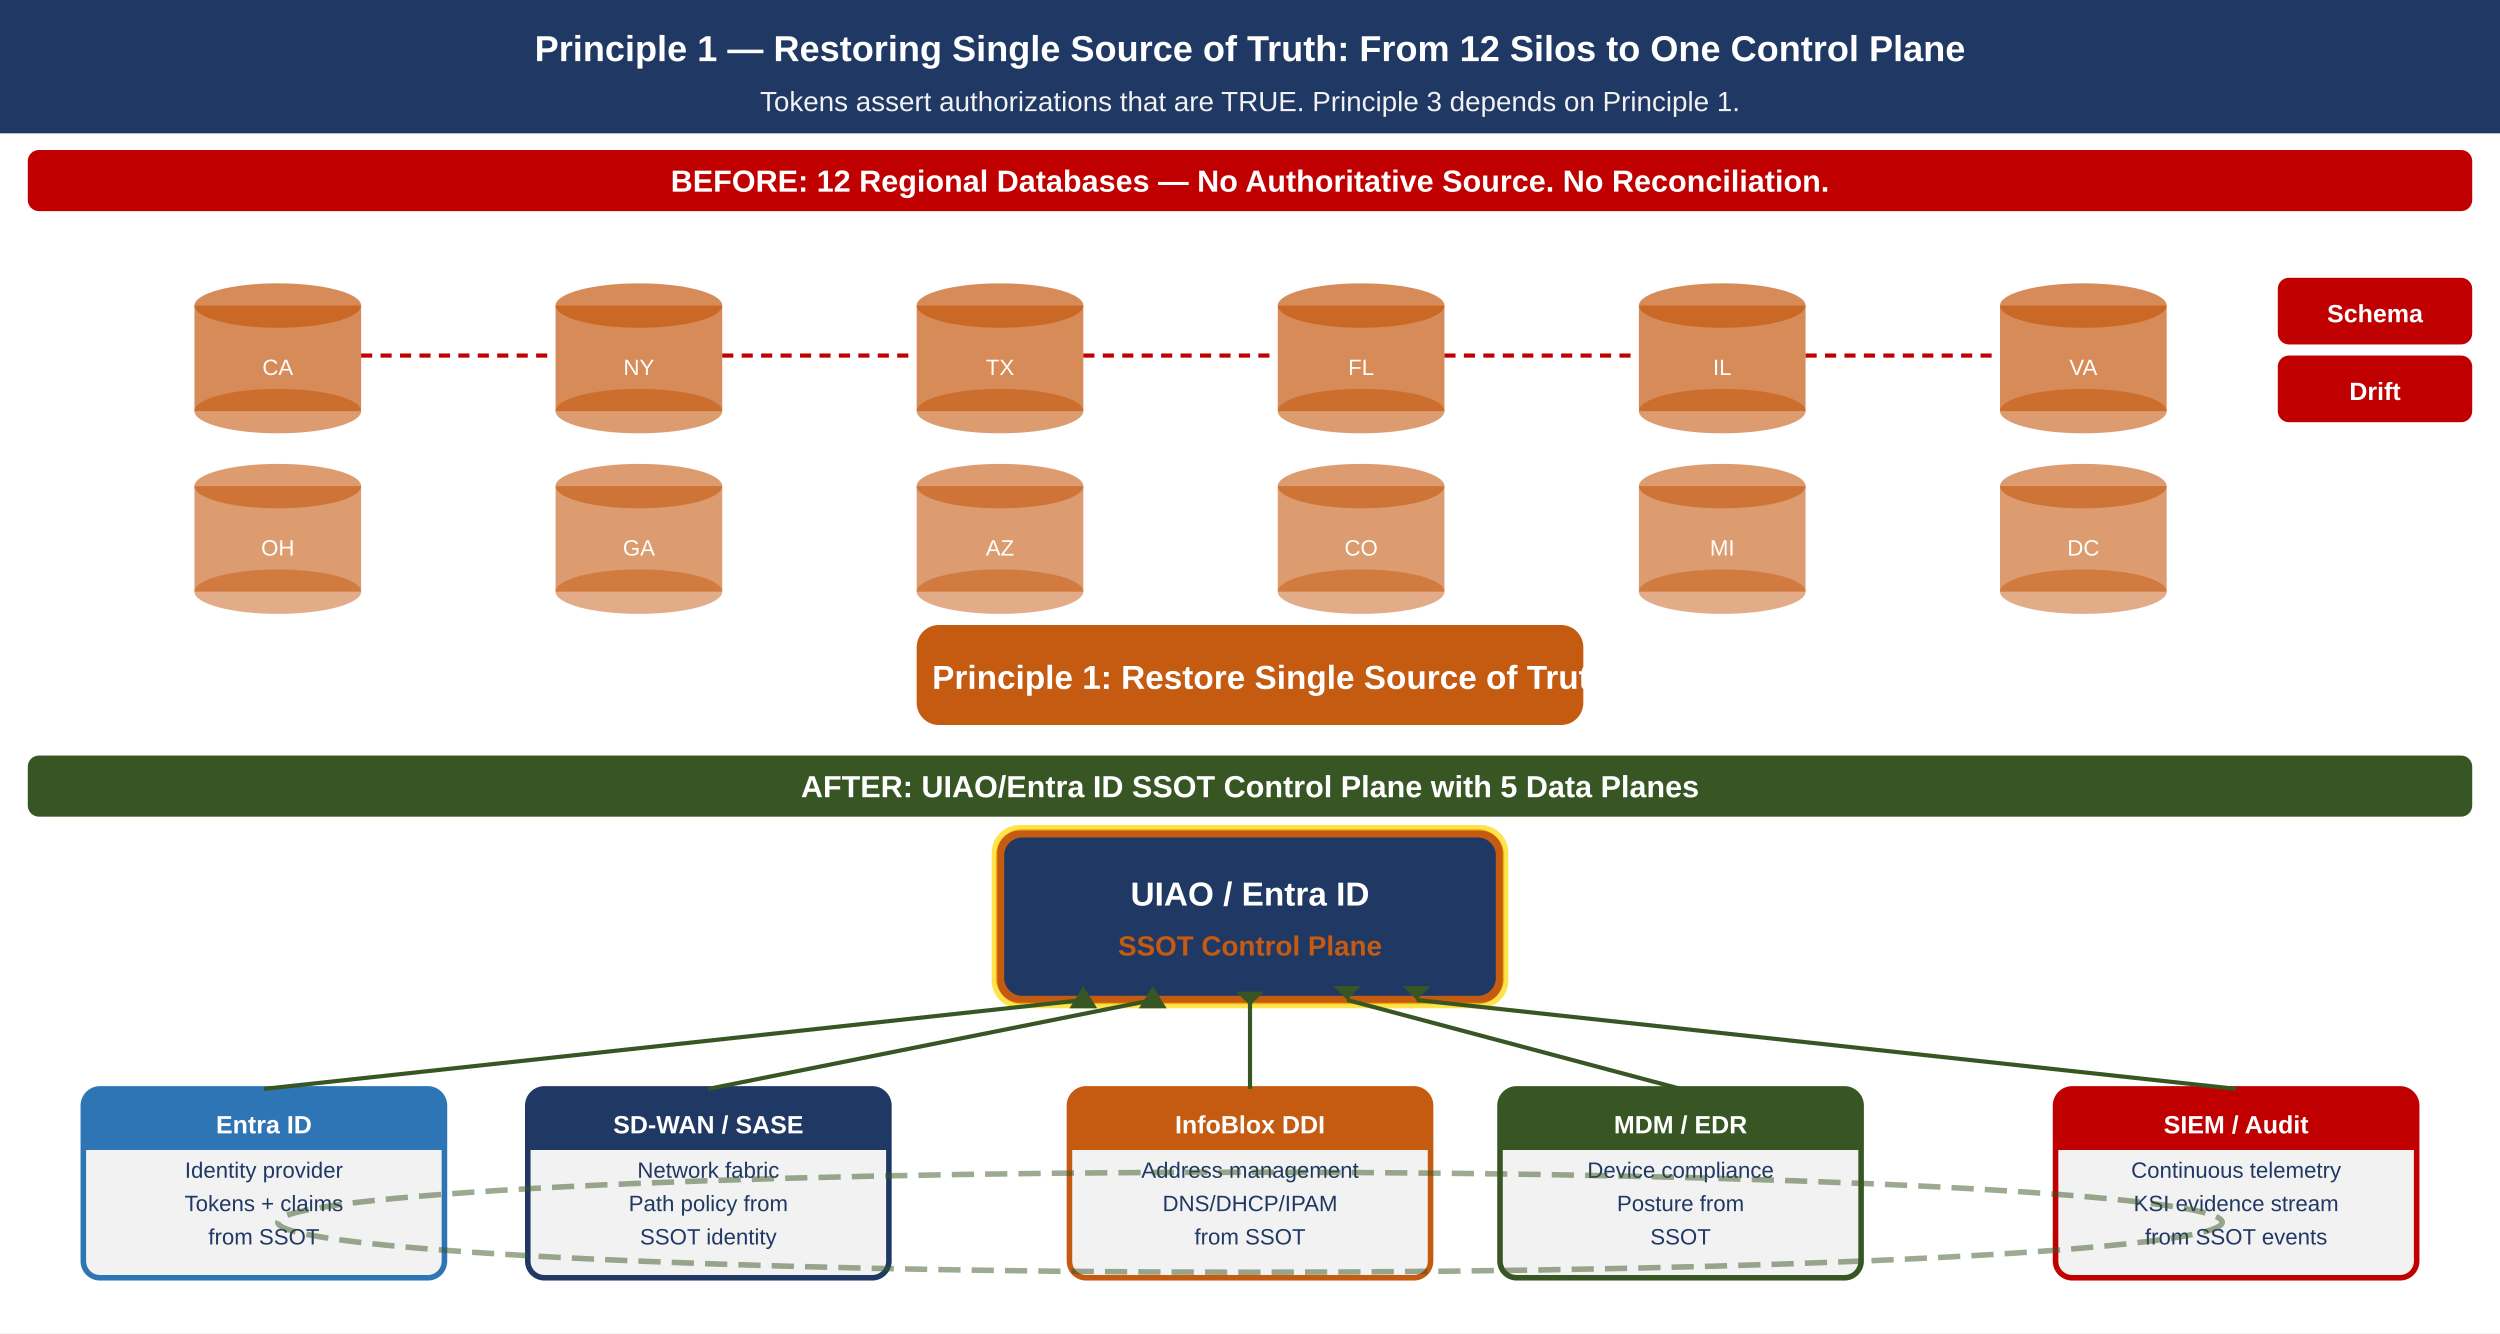
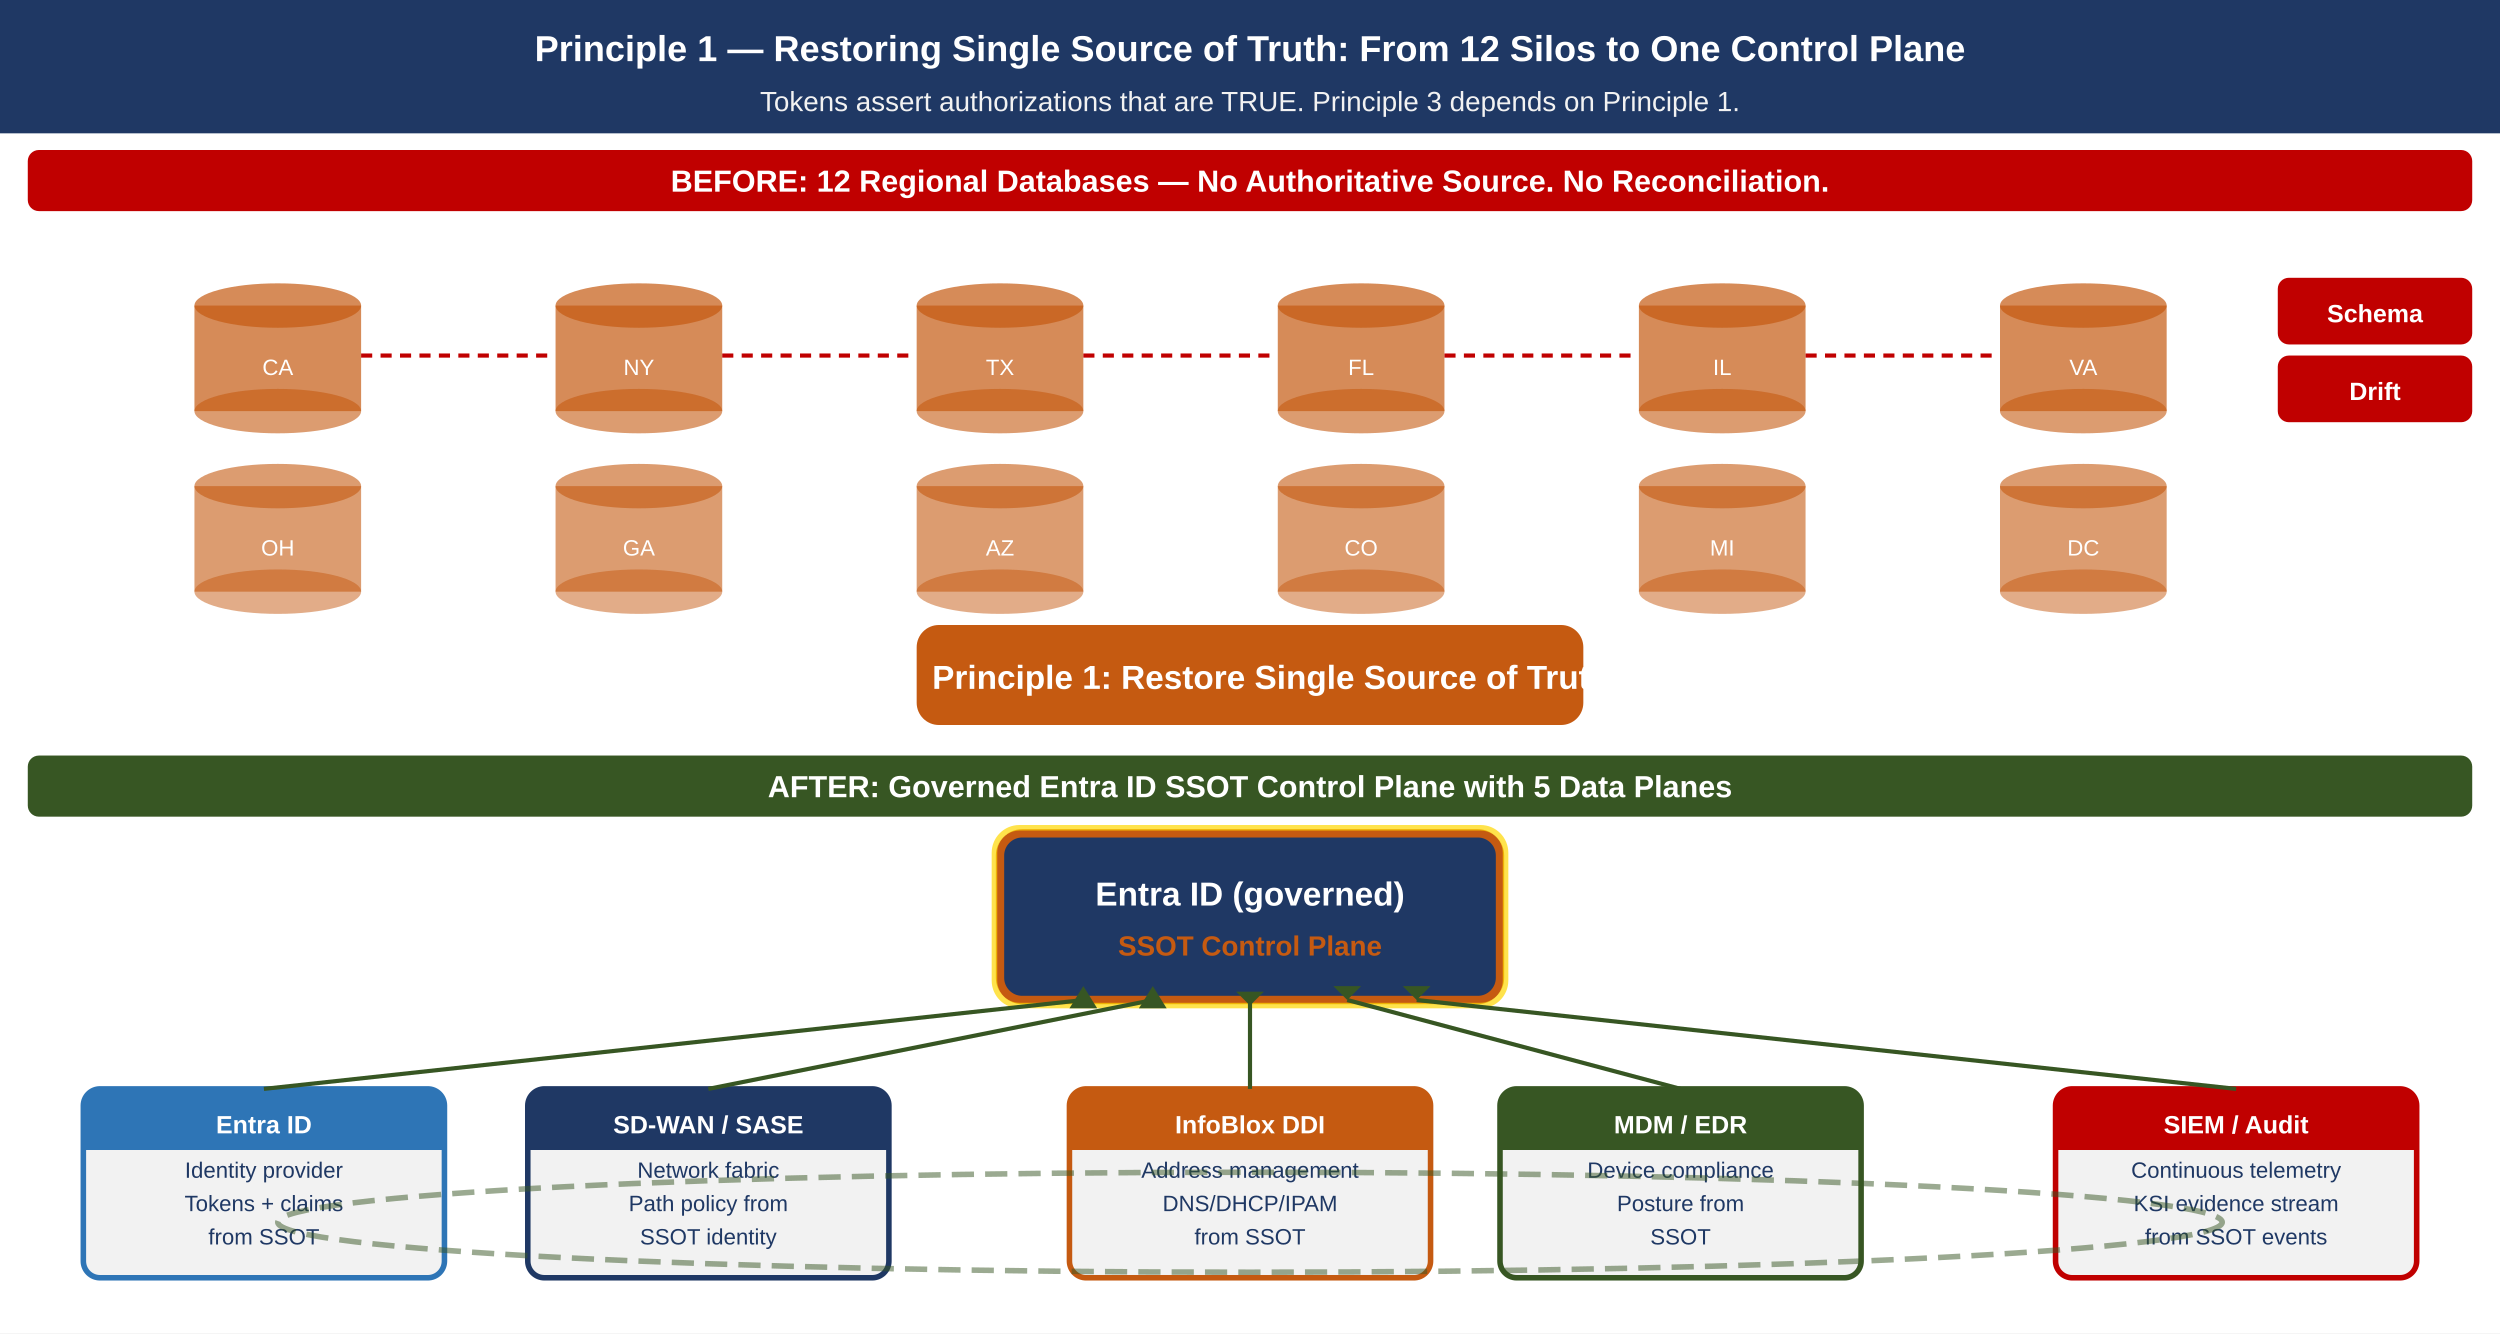
<svg xmlns="http://www.w3.org/2000/svg" width="900" height="480" viewBox="0 0 900 480" style="background:#FFFFFF;font-family:Arial,sans-serif">
  <rect width="900" height="480" fill="#FFFFFF" />
  <rect x="0" y="0" width="900" height="48" fill="#1F3864" />
  <text x="450" y="22" text-anchor="middle" fill="#FFFFFF" font-size="13" font-weight="bold">Principle 1 — Restoring Single Source of Truth: From 12 Silos to One Control Plane</text>
  <text x="450" y="40" text-anchor="middle" fill="#F2F2F2" font-size="10">Tokens assert authorizations that are TRUE. Principle 3 depends on Principle 1.</text>
  <rect x="10" y="54" width="880" height="22" rx="4" fill="#C00000" />
  <text x="450" y="69" text-anchor="middle" fill="#FFFFFF" font-size="11" font-weight="bold">BEFORE: 12 Regional Databases — No Authoritative Source. No Reconciliation.</text>
  <ellipse cx="100" cy="110" rx="30" ry="8" fill="#C55A11" opacity="0.7" />
  <rect x="70" y="110" width="60" height="38" fill="#C55A11" opacity="0.7" />
  <ellipse cx="100" cy="148" rx="30" ry="8" fill="#C55A11" opacity="0.6" />
  <text x="100" y="135" text-anchor="middle" fill="#FFFFFF" font-size="8">CA</text>
  <ellipse cx="230" cy="110" rx="30" ry="8" fill="#C55A11" opacity="0.7" />
  <rect x="200" y="110" width="60" height="38" fill="#C55A11" opacity="0.7" />
  <ellipse cx="230" cy="148" rx="30" ry="8" fill="#C55A11" opacity="0.6" />
  <text x="230" y="135" text-anchor="middle" fill="#FFFFFF" font-size="8">NY</text>
  <ellipse cx="360" cy="110" rx="30" ry="8" fill="#C55A11" opacity="0.7" />
  <rect x="330" y="110" width="60" height="38" fill="#C55A11" opacity="0.7" />
  <ellipse cx="360" cy="148" rx="30" ry="8" fill="#C55A11" opacity="0.6" />
  <text x="360" y="135" text-anchor="middle" fill="#FFFFFF" font-size="8">TX</text>
  <ellipse cx="490" cy="110" rx="30" ry="8" fill="#C55A11" opacity="0.7" />
  <rect x="460" y="110" width="60" height="38" fill="#C55A11" opacity="0.7" />
  <ellipse cx="490" cy="148" rx="30" ry="8" fill="#C55A11" opacity="0.6" />
  <text x="490" y="135" text-anchor="middle" fill="#FFFFFF" font-size="8">FL</text>
  <ellipse cx="620" cy="110" rx="30" ry="8" fill="#C55A11" opacity="0.7" />
  <rect x="590" y="110" width="60" height="38" fill="#C55A11" opacity="0.7" />
  <ellipse cx="620" cy="148" rx="30" ry="8" fill="#C55A11" opacity="0.6" />
  <text x="620" y="135" text-anchor="middle" fill="#FFFFFF" font-size="8">IL</text>
  <ellipse cx="750" cy="110" rx="30" ry="8" fill="#C55A11" opacity="0.7" />
  <rect x="720" y="110" width="60" height="38" fill="#C55A11" opacity="0.7" />
  <ellipse cx="750" cy="148" rx="30" ry="8" fill="#C55A11" opacity="0.6" />
  <text x="750" y="135" text-anchor="middle" fill="#FFFFFF" font-size="8">VA</text>
  <ellipse cx="100" cy="175" rx="30" ry="8" fill="#C55A11" opacity="0.6" />
  <rect x="70" y="175" width="60" height="38" fill="#C55A11" opacity="0.6" />
  <ellipse cx="100" cy="213" rx="30" ry="8" fill="#C55A11" opacity="0.5" />
  <text x="100" y="200" text-anchor="middle" fill="#FFFFFF" font-size="8">OH</text>
  <ellipse cx="230" cy="175" rx="30" ry="8" fill="#C55A11" opacity="0.6" />
  <rect x="200" y="175" width="60" height="38" fill="#C55A11" opacity="0.6" />
  <ellipse cx="230" cy="213" rx="30" ry="8" fill="#C55A11" opacity="0.5" />
  <text x="230" y="200" text-anchor="middle" fill="#FFFFFF" font-size="8">GA</text>
  <ellipse cx="360" cy="175" rx="30" ry="8" fill="#C55A11" opacity="0.6" />
  <rect x="330" y="175" width="60" height="38" fill="#C55A11" opacity="0.6" />
  <ellipse cx="360" cy="213" rx="30" ry="8" fill="#C55A11" opacity="0.5" />
  <text x="360" y="200" text-anchor="middle" fill="#FFFFFF" font-size="8">AZ</text>
  <ellipse cx="490" cy="175" rx="30" ry="8" fill="#C55A11" opacity="0.6" />
  <rect x="460" y="175" width="60" height="38" fill="#C55A11" opacity="0.6" />
  <ellipse cx="490" cy="213" rx="30" ry="8" fill="#C55A11" opacity="0.5" />
  <text x="490" y="200" text-anchor="middle" fill="#FFFFFF" font-size="8">CO</text>
  <ellipse cx="620" cy="175" rx="30" ry="8" fill="#C55A11" opacity="0.6" />
  <rect x="590" y="175" width="60" height="38" fill="#C55A11" opacity="0.6" />
  <ellipse cx="620" cy="213" rx="30" ry="8" fill="#C55A11" opacity="0.5" />
  <text x="620" y="200" text-anchor="middle" fill="#FFFFFF" font-size="8">MI</text>
  <ellipse cx="750" cy="175" rx="30" ry="8" fill="#C55A11" opacity="0.6" />
  <rect x="720" y="175" width="60" height="38" fill="#C55A11" opacity="0.6" />
  <ellipse cx="750" cy="213" rx="30" ry="8" fill="#C55A11" opacity="0.5" />
  <text x="750" y="200" text-anchor="middle" fill="#FFFFFF" font-size="8">DC</text>
  <line x1="130" y1="128" x2="200" y2="128" stroke="#C00000" stroke-width="1.5" stroke-dasharray="4,3" />
  <line x1="260" y1="128" x2="330" y2="128" stroke="#C00000" stroke-width="1.5" stroke-dasharray="4,3" />
  <line x1="390" y1="128" x2="460" y2="128" stroke="#C00000" stroke-width="1.5" stroke-dasharray="4,3" />
  <line x1="520" y1="128" x2="590" y2="128" stroke="#C00000" stroke-width="1.5" stroke-dasharray="4,3" />
  <line x1="650" y1="128" x2="720" y2="128" stroke="#C00000" stroke-width="1.5" stroke-dasharray="4,3" />
  <rect x="820" y="100" width="70" height="24" rx="4" fill="#C00000" />
  <text x="855" y="116" text-anchor="middle" fill="#FFFFFF" font-size="9" font-weight="bold">Schema</text>
  <rect x="820" y="128" width="70" height="24" rx="4" fill="#C00000" />
  <text x="855" y="144" text-anchor="middle" fill="#FFFFFF" font-size="9" font-weight="bold">Drift</text>
  <rect x="330" y="225" width="240" height="36" rx="8" fill="#C55A11" />
  <text x="450" y="248" text-anchor="middle" fill="#FFFFFF" font-size="12" font-weight="bold">▼ Principle 1: Restore Single Source of Truth</text>
  <rect x="10" y="272" width="880" height="22" rx="4" fill="#375623" />
-   <text x="450" y="287" text-anchor="middle" fill="#FFFFFF" font-size="11" font-weight="bold">AFTER: UIAO/Entra ID SSOT Control Plane with 5 Data Planes</text>
+   <text x="450" y="287" text-anchor="middle" fill="#FFFFFF" font-size="11" font-weight="bold">AFTER: Governed Entra ID SSOT Control Plane with 5 Data Planes</text>
  <rect x="360" y="300" width="180" height="60" rx="8" fill="#1F3864" stroke="#C55A11" stroke-width="3" />
-   <text x="450" y="326" text-anchor="middle" fill="#FFFFFF" font-size="12" font-weight="bold">UIAO / Entra ID</text>
+   <text x="450" y="326" text-anchor="middle" fill="#FFFFFF" font-size="12" font-weight="bold">Entra ID (governed)</text>
  <text x="450" y="344" text-anchor="middle" fill="#C55A11" font-size="10" font-weight="bold">SSOT Control Plane</text>
  <rect x="358" y="298" width="184" height="64" rx="9" fill="none" stroke="#FFD700" stroke-width="2" opacity="0.7" />
  <rect x="30" y="392" width="130" height="68" rx="6" fill="#F2F2F2" stroke="#2E75B6" stroke-width="2" />
  <rect x="30" y="392" width="130" height="22" rx="6" fill="#2E75B6" />
  <rect x="30" y="406" width="130" height="8" fill="#2E75B6" />
  <text x="95" y="408" text-anchor="middle" fill="#FFFFFF" font-size="9" font-weight="bold">Entra ID</text>
  <text x="95" y="424" text-anchor="middle" fill="#1F3864" font-size="8">Identity provider</text>
  <text x="95" y="436" text-anchor="middle" fill="#1F3864" font-size="8">Tokens + claims</text>
  <text x="95" y="448" text-anchor="middle" fill="#1F3864" font-size="8">from SSOT</text>
  <line x1="95" y1="392" x2="390" y2="360" stroke="#375623" stroke-width="1.5" />
  <polygon points="390,355 395,363 385,363" fill="#375623" />
  <rect x="190" y="392" width="130" height="68" rx="6" fill="#F2F2F2" stroke="#1F3864" stroke-width="2" />
  <rect x="190" y="392" width="130" height="22" rx="6" fill="#1F3864" />
  <rect x="190" y="406" width="130" height="8" fill="#1F3864" />
  <text x="255" y="408" text-anchor="middle" fill="#FFFFFF" font-size="9" font-weight="bold">SD-WAN / SASE</text>
  <text x="255" y="424" text-anchor="middle" fill="#1F3864" font-size="8">Network fabric</text>
  <text x="255" y="436" text-anchor="middle" fill="#1F3864" font-size="8">Path policy from</text>
  <text x="255" y="448" text-anchor="middle" fill="#1F3864" font-size="8">SSOT identity</text>
  <line x1="255" y1="392" x2="415" y2="360" stroke="#375623" stroke-width="1.5" />
  <polygon points="415,355 420,363 410,363" fill="#375623" />
  <rect x="385" y="392" width="130" height="68" rx="6" fill="#F2F2F2" stroke="#C55A11" stroke-width="2" />
  <rect x="385" y="392" width="130" height="22" rx="6" fill="#C55A11" />
  <rect x="385" y="406" width="130" height="8" fill="#C55A11" />
  <text x="450" y="408" text-anchor="middle" fill="#FFFFFF" font-size="9" font-weight="bold">InfoBlox DDI</text>
  <text x="450" y="424" text-anchor="middle" fill="#1F3864" font-size="8">Address management</text>
  <text x="450" y="436" text-anchor="middle" fill="#1F3864" font-size="8">DNS/DHCP/IPAM</text>
  <text x="450" y="448" text-anchor="middle" fill="#1F3864" font-size="8">from SSOT</text>
  <line x1="450" y1="392" x2="450" y2="360" stroke="#375623" stroke-width="1.5" />
  <polygon points="445,357 455,357 450,362" fill="#375623" />
  <rect x="540" y="392" width="130" height="68" rx="6" fill="#F2F2F2" stroke="#375623" stroke-width="2" />
  <rect x="540" y="392" width="130" height="22" rx="6" fill="#375623" />
  <rect x="540" y="406" width="130" height="8" fill="#375623" />
  <text x="605" y="408" text-anchor="middle" fill="#FFFFFF" font-size="9" font-weight="bold">MDM / EDR</text>
  <text x="605" y="424" text-anchor="middle" fill="#1F3864" font-size="8">Device compliance</text>
  <text x="605" y="436" text-anchor="middle" fill="#1F3864" font-size="8">Posture from</text>
  <text x="605" y="448" text-anchor="middle" fill="#1F3864" font-size="8">SSOT</text>
  <line x1="605" y1="392" x2="485" y2="360" stroke="#375623" stroke-width="1.5" />
  <polygon points="480,355 490,355 485,360" fill="#375623" />
  <rect x="740" y="392" width="130" height="68" rx="6" fill="#F2F2F2" stroke="#C00000" stroke-width="2" />
  <rect x="740" y="392" width="130" height="22" rx="6" fill="#C00000" />
  <rect x="740" y="406" width="130" height="8" fill="#C00000" />
  <text x="805" y="408" text-anchor="middle" fill="#FFFFFF" font-size="9" font-weight="bold">SIEM / Audit</text>
  <text x="805" y="424" text-anchor="middle" fill="#1F3864" font-size="8">Continuous telemetry</text>
  <text x="805" y="436" text-anchor="middle" fill="#1F3864" font-size="8">KSI evidence stream</text>
  <text x="805" y="448" text-anchor="middle" fill="#1F3864" font-size="8">from SSOT events</text>
  <line x1="805" y1="392" x2="510" y2="360" stroke="#375623" stroke-width="1.5" />
  <polygon points="505,355 515,355 510,360" fill="#375623" />
  <ellipse cx="450" cy="440" rx="350" ry="18" fill="none" stroke="#375623" stroke-width="2" stroke-dasharray="8,4" opacity="0.5" />
</svg>
